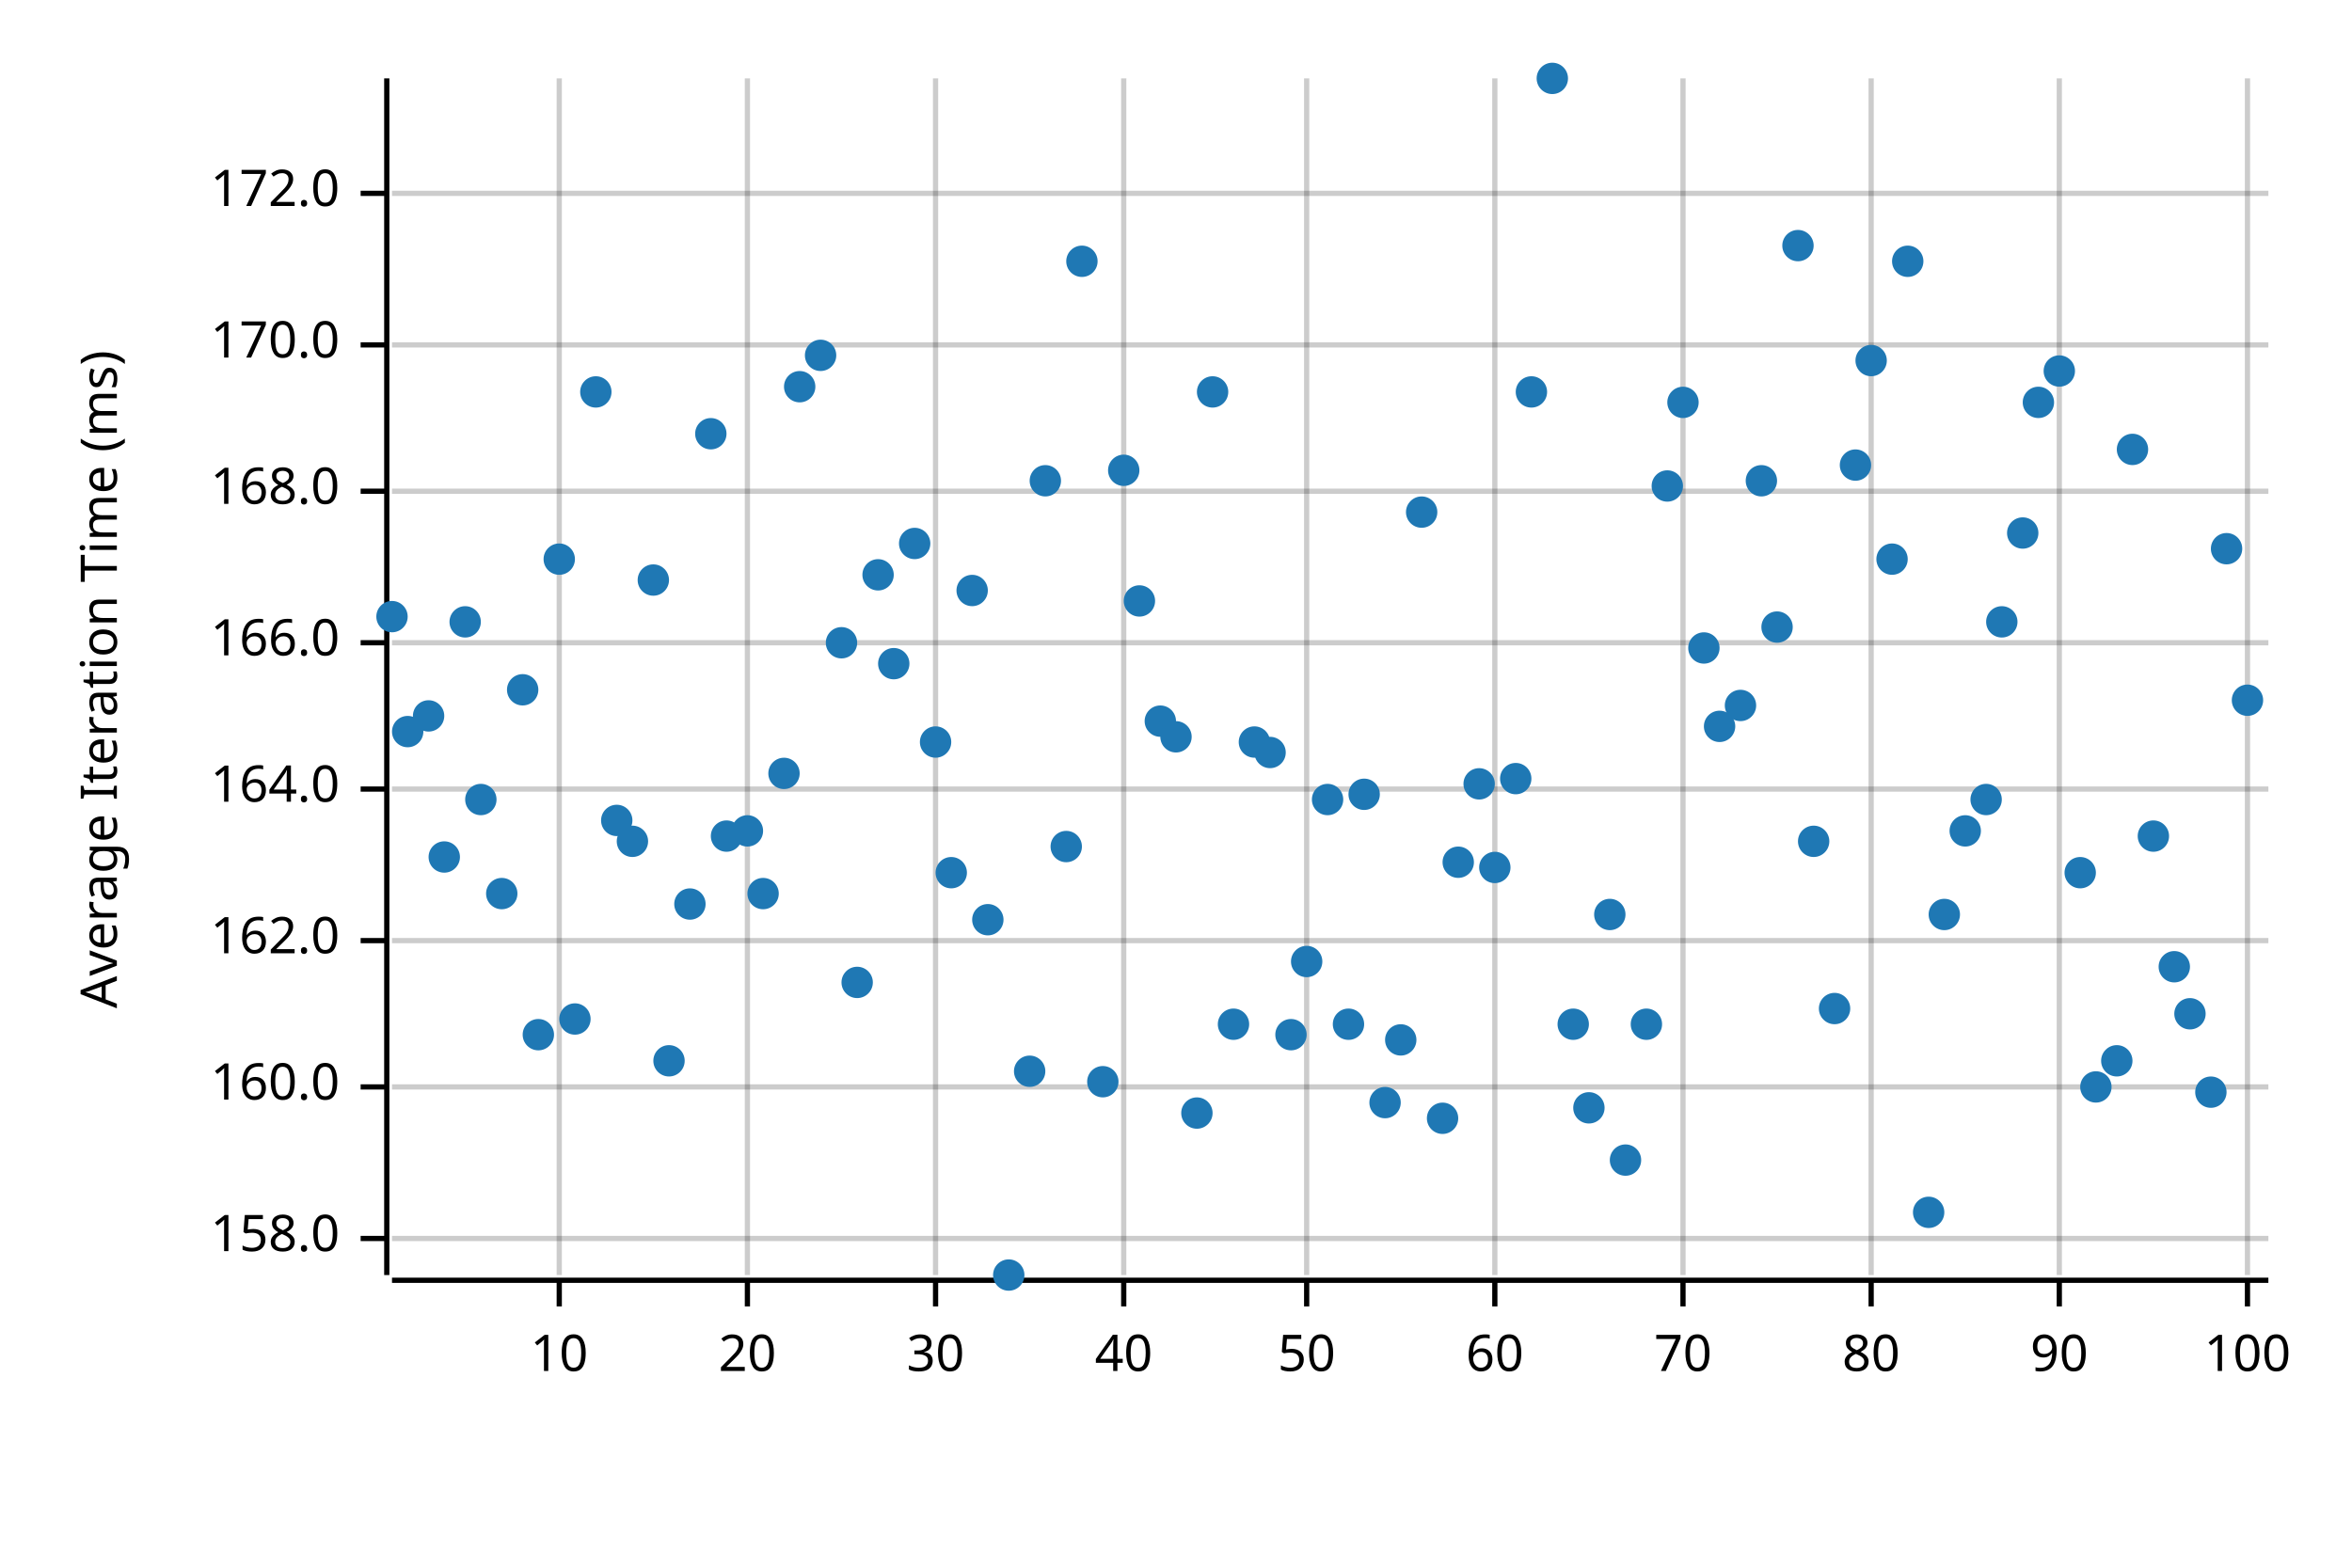
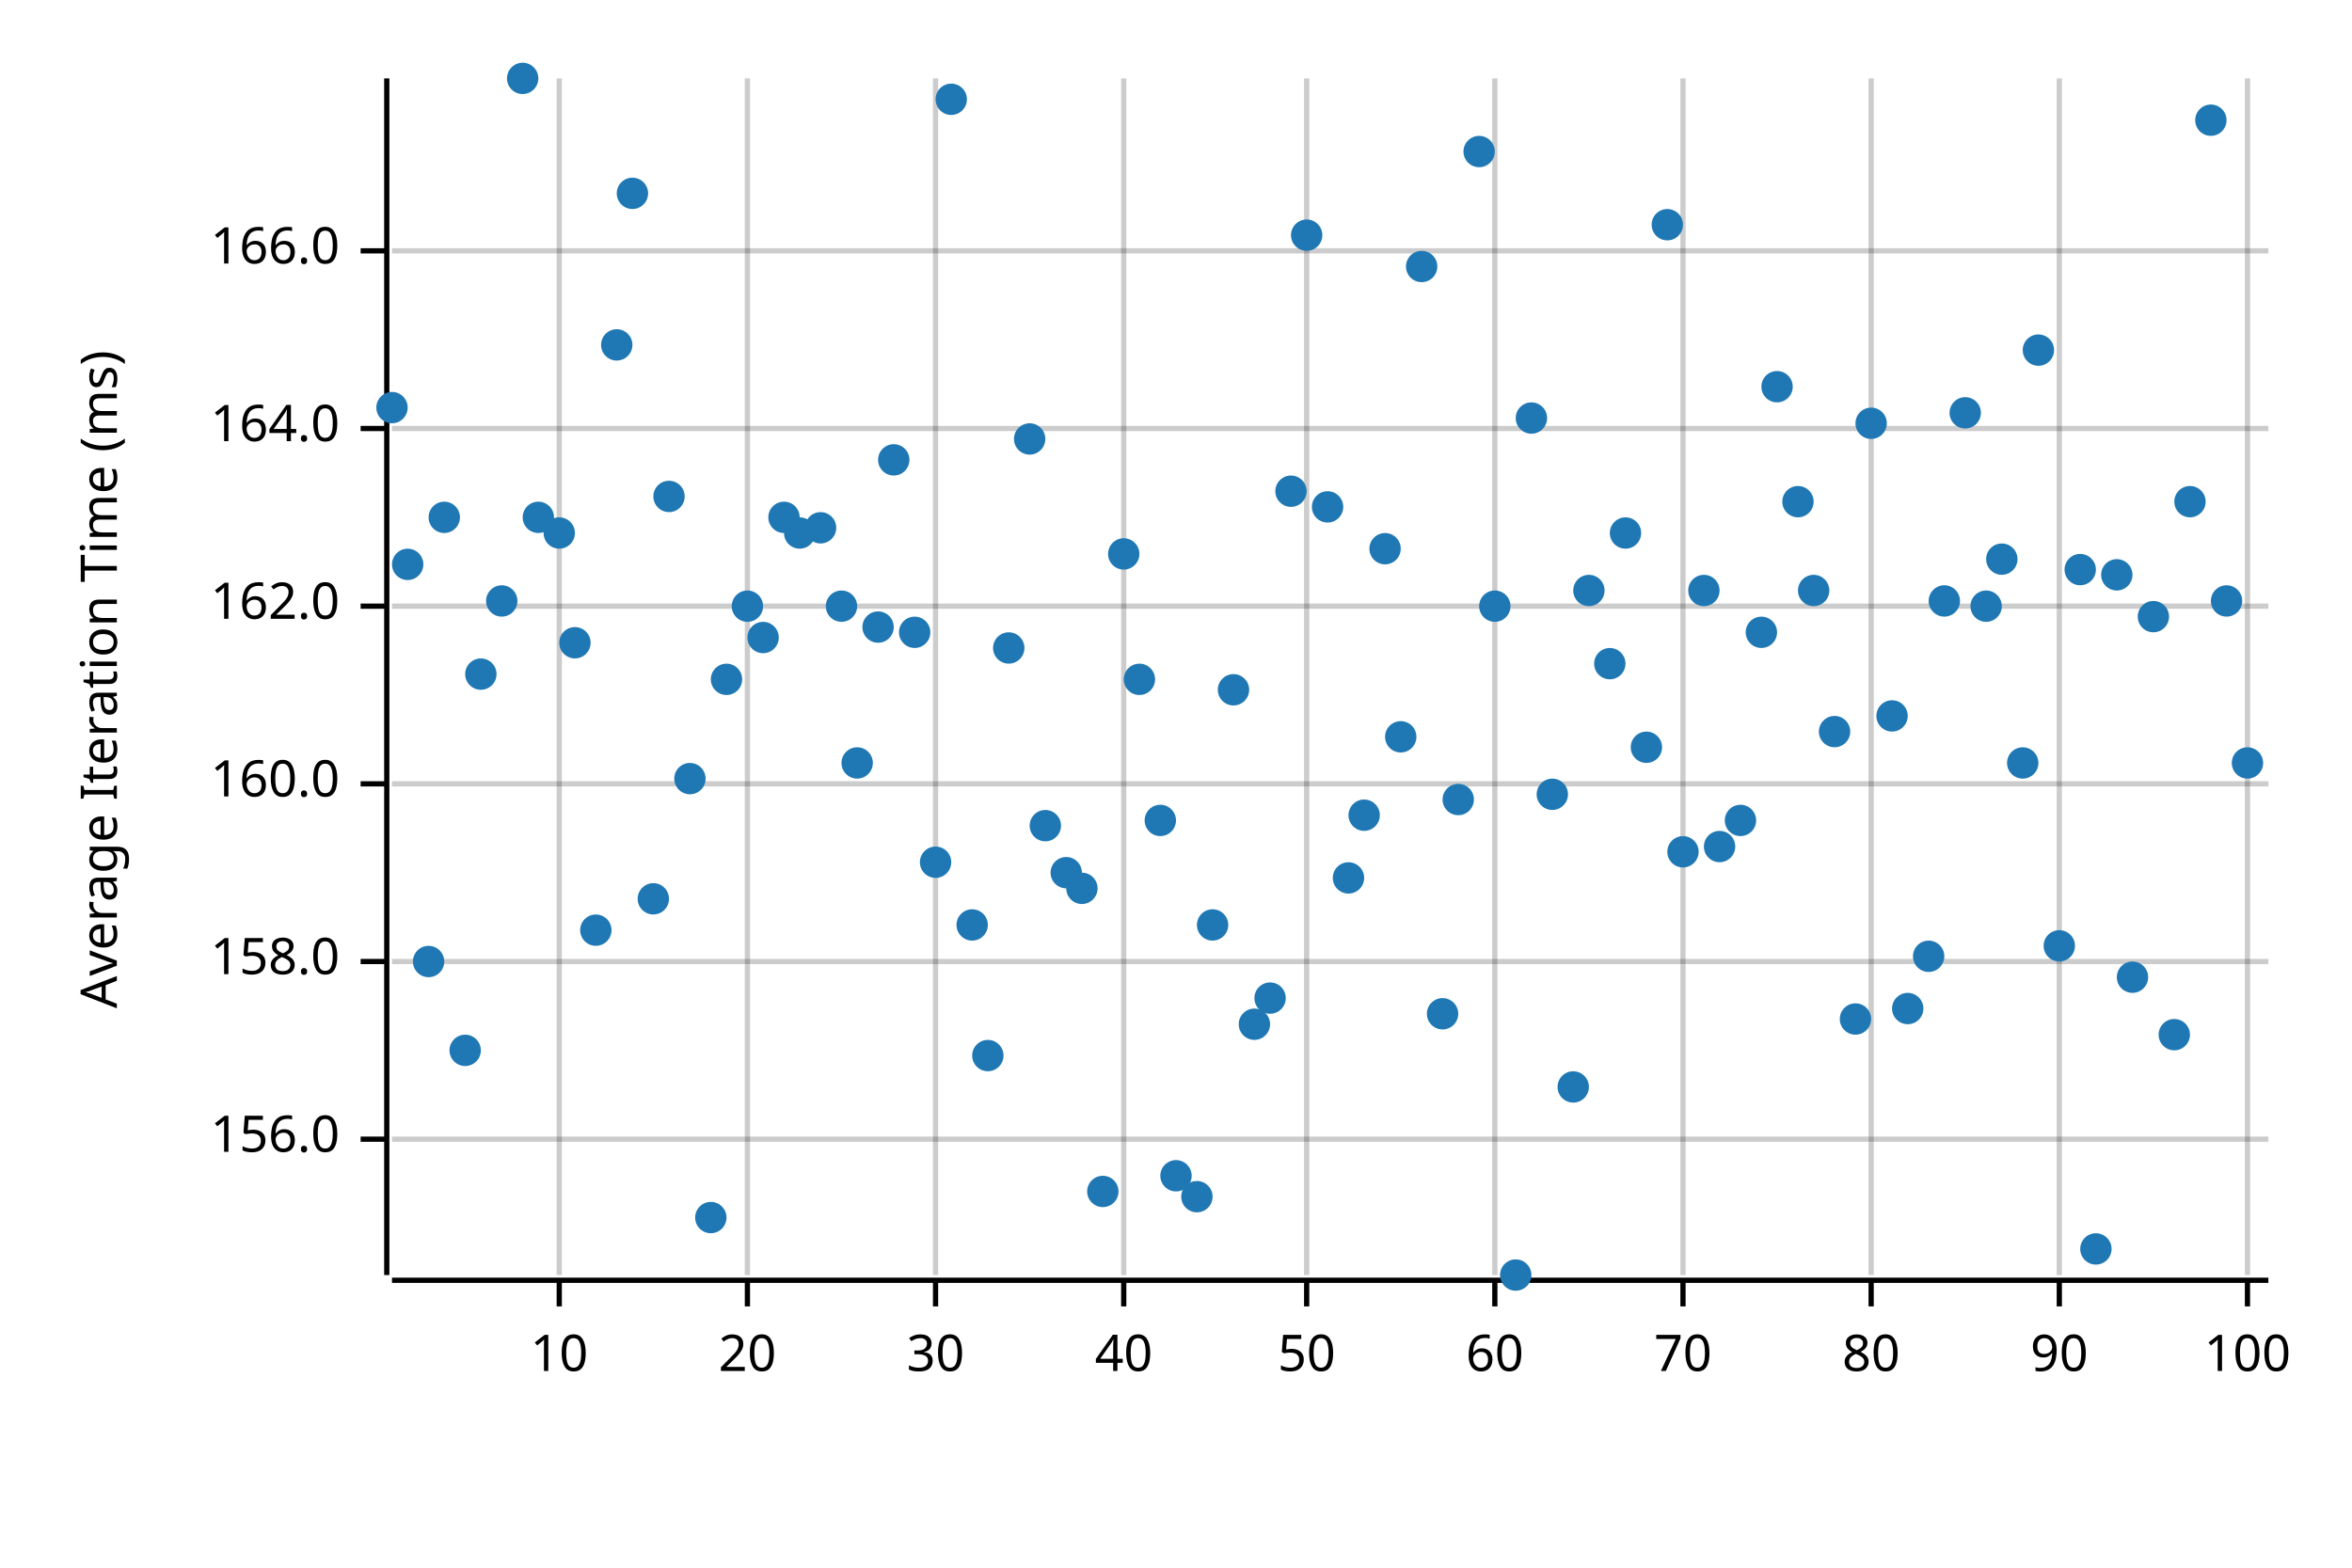
<svg xmlns="http://www.w3.org/2000/svg" width="450" height="300" viewBox="0 0 450 300">
  <text x="15" y="130" dy="0.76em" text-anchor="middle" font-family="sans-serif" font-size="9.677" opacity="1" fill="#000000" transform="rotate(270, 15, 130)">
Average Iteration Time (ms)
</text>
  <line opacity="0.2" stroke="#000000" stroke-width="1" x1="107" y1="244" x2="107" y2="15" />
  <line opacity="0.2" stroke="#000000" stroke-width="1" x1="143" y1="244" x2="143" y2="15" />
  <line opacity="0.2" stroke="#000000" stroke-width="1" x1="179" y1="244" x2="179" y2="15" />
  <line opacity="0.2" stroke="#000000" stroke-width="1" x1="215" y1="244" x2="215" y2="15" />
  <line opacity="0.2" stroke="#000000" stroke-width="1" x1="250" y1="244" x2="250" y2="15" />
  <line opacity="0.2" stroke="#000000" stroke-width="1" x1="286" y1="244" x2="286" y2="15" />
  <line opacity="0.2" stroke="#000000" stroke-width="1" x1="322" y1="244" x2="322" y2="15" />
  <line opacity="0.2" stroke="#000000" stroke-width="1" x1="358" y1="244" x2="358" y2="15" />
  <line opacity="0.2" stroke="#000000" stroke-width="1" x1="394" y1="244" x2="394" y2="15" />
  <line opacity="0.2" stroke="#000000" stroke-width="1" x1="430" y1="244" x2="430" y2="15" />
-   <line opacity="0.2" stroke="#000000" stroke-width="1" x1="75" y1="237" x2="434" y2="237" />
-   <line opacity="0.2" stroke="#000000" stroke-width="1" x1="75" y1="208" x2="434" y2="208" />
-   <line opacity="0.2" stroke="#000000" stroke-width="1" x1="75" y1="180" x2="434" y2="180" />
-   <line opacity="0.2" stroke="#000000" stroke-width="1" x1="75" y1="151" x2="434" y2="151" />
-   <line opacity="0.2" stroke="#000000" stroke-width="1" x1="75" y1="123" x2="434" y2="123" />
-   <line opacity="0.2" stroke="#000000" stroke-width="1" x1="75" y1="94" x2="434" y2="94" />
-   <line opacity="0.2" stroke="#000000" stroke-width="1" x1="75" y1="66" x2="434" y2="66" />
-   <line opacity="0.2" stroke="#000000" stroke-width="1" x1="75" y1="37" x2="434" y2="37" />
+   <line opacity="0.2" stroke="#000000" stroke-width="1" x1="75" y1="218" x2="434" y2="218" />
+   <line opacity="0.2" stroke="#000000" stroke-width="1" x1="75" y1="184" x2="434" y2="184" />
+   <line opacity="0.2" stroke="#000000" stroke-width="1" x1="75" y1="150" x2="434" y2="150" />
+   <line opacity="0.2" stroke="#000000" stroke-width="1" x1="75" y1="116" x2="434" y2="116" />
+   <line opacity="0.2" stroke="#000000" stroke-width="1" x1="75" y1="82" x2="434" y2="82" />
+   <line opacity="0.2" stroke="#000000" stroke-width="1" x1="75" y1="48" x2="434" y2="48" />
  <polyline fill="none" opacity="1" stroke="#000000" stroke-width="1" points="74,15 74,244 " />
-   <text x="65" y="237" dy="0.5ex" text-anchor="end" font-family="sans-serif" font-size="9.677" opacity="1" fill="#000000">
+   <text x="65" y="218" dy="0.5ex" text-anchor="end" font-family="sans-serif" font-size="9.677" opacity="1" fill="#000000">
+ 156.0
+ </text>
+   <polyline fill="none" opacity="1" stroke="#000000" stroke-width="1" points="69,218 74,218 " />
+   <text x="65" y="184" dy="0.5ex" text-anchor="end" font-family="sans-serif" font-size="9.677" opacity="1" fill="#000000">
158.0
</text>
-   <polyline fill="none" opacity="1" stroke="#000000" stroke-width="1" points="69,237 74,237 " />
-   <text x="65" y="208" dy="0.5ex" text-anchor="end" font-family="sans-serif" font-size="9.677" opacity="1" fill="#000000">
+   <polyline fill="none" opacity="1" stroke="#000000" stroke-width="1" points="69,184 74,184 " />
+   <text x="65" y="150" dy="0.5ex" text-anchor="end" font-family="sans-serif" font-size="9.677" opacity="1" fill="#000000">
160.0
</text>
-   <polyline fill="none" opacity="1" stroke="#000000" stroke-width="1" points="69,208 74,208 " />
-   <text x="65" y="180" dy="0.5ex" text-anchor="end" font-family="sans-serif" font-size="9.677" opacity="1" fill="#000000">
+   <polyline fill="none" opacity="1" stroke="#000000" stroke-width="1" points="69,150 74,150 " />
+   <text x="65" y="116" dy="0.5ex" text-anchor="end" font-family="sans-serif" font-size="9.677" opacity="1" fill="#000000">
162.0
</text>
-   <polyline fill="none" opacity="1" stroke="#000000" stroke-width="1" points="69,180 74,180 " />
-   <text x="65" y="151" dy="0.5ex" text-anchor="end" font-family="sans-serif" font-size="9.677" opacity="1" fill="#000000">
+   <polyline fill="none" opacity="1" stroke="#000000" stroke-width="1" points="69,116 74,116 " />
+   <text x="65" y="82" dy="0.5ex" text-anchor="end" font-family="sans-serif" font-size="9.677" opacity="1" fill="#000000">
164.0
</text>
-   <polyline fill="none" opacity="1" stroke="#000000" stroke-width="1" points="69,151 74,151 " />
-   <text x="65" y="123" dy="0.5ex" text-anchor="end" font-family="sans-serif" font-size="9.677" opacity="1" fill="#000000">
+   <polyline fill="none" opacity="1" stroke="#000000" stroke-width="1" points="69,82 74,82 " />
+   <text x="65" y="48" dy="0.5ex" text-anchor="end" font-family="sans-serif" font-size="9.677" opacity="1" fill="#000000">
166.0
</text>
-   <polyline fill="none" opacity="1" stroke="#000000" stroke-width="1" points="69,123 74,123 " />
-   <text x="65" y="94" dy="0.5ex" text-anchor="end" font-family="sans-serif" font-size="9.677" opacity="1" fill="#000000">
- 168.0
- </text>
-   <polyline fill="none" opacity="1" stroke="#000000" stroke-width="1" points="69,94 74,94 " />
-   <text x="65" y="66" dy="0.5ex" text-anchor="end" font-family="sans-serif" font-size="9.677" opacity="1" fill="#000000">
- 170.0
- </text>
-   <polyline fill="none" opacity="1" stroke="#000000" stroke-width="1" points="69,66 74,66 " />
-   <text x="65" y="37" dy="0.5ex" text-anchor="end" font-family="sans-serif" font-size="9.677" opacity="1" fill="#000000">
- 172.0
- </text>
-   <polyline fill="none" opacity="1" stroke="#000000" stroke-width="1" points="69,37 74,37 " />
+   <polyline fill="none" opacity="1" stroke="#000000" stroke-width="1" points="69,48 74,48 " />
  <polyline fill="none" opacity="1" stroke="#000000" stroke-width="1" points="75,245 434,245 " />
  <text x="107" y="255" dy="0.76em" text-anchor="middle" font-family="sans-serif" font-size="9.677" opacity="1" fill="#000000">
10
</text>
  <polyline fill="none" opacity="1" stroke="#000000" stroke-width="1" points="107,245 107,250 " />
  <text x="143" y="255" dy="0.76em" text-anchor="middle" font-family="sans-serif" font-size="9.677" opacity="1" fill="#000000">
20
</text>
  <polyline fill="none" opacity="1" stroke="#000000" stroke-width="1" points="143,245 143,250 " />
  <text x="179" y="255" dy="0.76em" text-anchor="middle" font-family="sans-serif" font-size="9.677" opacity="1" fill="#000000">
30
</text>
  <polyline fill="none" opacity="1" stroke="#000000" stroke-width="1" points="179,245 179,250 " />
  <text x="215" y="255" dy="0.76em" text-anchor="middle" font-family="sans-serif" font-size="9.677" opacity="1" fill="#000000">
40
</text>
  <polyline fill="none" opacity="1" stroke="#000000" stroke-width="1" points="215,245 215,250 " />
  <text x="250" y="255" dy="0.76em" text-anchor="middle" font-family="sans-serif" font-size="9.677" opacity="1" fill="#000000">
50
</text>
  <polyline fill="none" opacity="1" stroke="#000000" stroke-width="1" points="250,245 250,250 " />
  <text x="286" y="255" dy="0.76em" text-anchor="middle" font-family="sans-serif" font-size="9.677" opacity="1" fill="#000000">
60
</text>
  <polyline fill="none" opacity="1" stroke="#000000" stroke-width="1" points="286,245 286,250 " />
  <text x="322" y="255" dy="0.76em" text-anchor="middle" font-family="sans-serif" font-size="9.677" opacity="1" fill="#000000">
70
</text>
  <polyline fill="none" opacity="1" stroke="#000000" stroke-width="1" points="322,245 322,250 " />
  <text x="358" y="255" dy="0.76em" text-anchor="middle" font-family="sans-serif" font-size="9.677" opacity="1" fill="#000000">
80
</text>
  <polyline fill="none" opacity="1" stroke="#000000" stroke-width="1" points="358,245 358,250 " />
  <text x="394" y="255" dy="0.76em" text-anchor="middle" font-family="sans-serif" font-size="9.677" opacity="1" fill="#000000">
90
</text>
  <polyline fill="none" opacity="1" stroke="#000000" stroke-width="1" points="394,245 394,250 " />
  <text x="430" y="255" dy="0.76em" text-anchor="middle" font-family="sans-serif" font-size="9.677" opacity="1" fill="#000000">
100
</text>
  <polyline fill="none" opacity="1" stroke="#000000" stroke-width="1" points="430,245 430,250 " />
-   <circle cx="75" cy="118" r="3" opacity="1" fill="#1F78B4" stroke="none" stroke-width="1" />
-   <circle cx="78" cy="140" r="3" opacity="1" fill="#1F78B4" stroke="none" stroke-width="1" />
-   <circle cx="82" cy="137" r="3" opacity="1" fill="#1F78B4" stroke="none" stroke-width="1" />
-   <circle cx="85" cy="164" r="3" opacity="1" fill="#1F78B4" stroke="none" stroke-width="1" />
-   <circle cx="89" cy="119" r="3" opacity="1" fill="#1F78B4" stroke="none" stroke-width="1" />
-   <circle cx="92" cy="153" r="3" opacity="1" fill="#1F78B4" stroke="none" stroke-width="1" />
-   <circle cx="96" cy="171" r="3" opacity="1" fill="#1F78B4" stroke="none" stroke-width="1" />
-   <circle cx="100" cy="132" r="3" opacity="1" fill="#1F78B4" stroke="none" stroke-width="1" />
-   <circle cx="103" cy="198" r="3" opacity="1" fill="#1F78B4" stroke="none" stroke-width="1" />
-   <circle cx="107" cy="107" r="3" opacity="1" fill="#1F78B4" stroke="none" stroke-width="1" />
-   <circle cx="110" cy="195" r="3" opacity="1" fill="#1F78B4" stroke="none" stroke-width="1" />
-   <circle cx="114" cy="75" r="3" opacity="1" fill="#1F78B4" stroke="none" stroke-width="1" />
-   <circle cx="118" cy="157" r="3" opacity="1" fill="#1F78B4" stroke="none" stroke-width="1" />
-   <circle cx="121" cy="161" r="3" opacity="1" fill="#1F78B4" stroke="none" stroke-width="1" />
-   <circle cx="125" cy="111" r="3" opacity="1" fill="#1F78B4" stroke="none" stroke-width="1" />
-   <circle cx="128" cy="203" r="3" opacity="1" fill="#1F78B4" stroke="none" stroke-width="1" />
-   <circle cx="132" cy="173" r="3" opacity="1" fill="#1F78B4" stroke="none" stroke-width="1" />
-   <circle cx="136" cy="83" r="3" opacity="1" fill="#1F78B4" stroke="none" stroke-width="1" />
-   <circle cx="139" cy="160" r="3" opacity="1" fill="#1F78B4" stroke="none" stroke-width="1" />
-   <circle cx="143" cy="159" r="3" opacity="1" fill="#1F78B4" stroke="none" stroke-width="1" />
-   <circle cx="146" cy="171" r="3" opacity="1" fill="#1F78B4" stroke="none" stroke-width="1" />
-   <circle cx="150" cy="148" r="3" opacity="1" fill="#1F78B4" stroke="none" stroke-width="1" />
-   <circle cx="153" cy="74" r="3" opacity="1" fill="#1F78B4" stroke="none" stroke-width="1" />
-   <circle cx="157" cy="68" r="3" opacity="1" fill="#1F78B4" stroke="none" stroke-width="1" />
-   <circle cx="161" cy="123" r="3" opacity="1" fill="#1F78B4" stroke="none" stroke-width="1" />
-   <circle cx="164" cy="188" r="3" opacity="1" fill="#1F78B4" stroke="none" stroke-width="1" />
-   <circle cx="168" cy="110" r="3" opacity="1" fill="#1F78B4" stroke="none" stroke-width="1" />
-   <circle cx="171" cy="127" r="3" opacity="1" fill="#1F78B4" stroke="none" stroke-width="1" />
-   <circle cx="175" cy="104" r="3" opacity="1" fill="#1F78B4" stroke="none" stroke-width="1" />
-   <circle cx="179" cy="142" r="3" opacity="1" fill="#1F78B4" stroke="none" stroke-width="1" />
-   <circle cx="182" cy="167" r="3" opacity="1" fill="#1F78B4" stroke="none" stroke-width="1" />
-   <circle cx="186" cy="113" r="3" opacity="1" fill="#1F78B4" stroke="none" stroke-width="1" />
-   <circle cx="189" cy="176" r="3" opacity="1" fill="#1F78B4" stroke="none" stroke-width="1" />
-   <circle cx="193" cy="244" r="3" opacity="1" fill="#1F78B4" stroke="none" stroke-width="1" />
-   <circle cx="197" cy="205" r="3" opacity="1" fill="#1F78B4" stroke="none" stroke-width="1" />
-   <circle cx="200" cy="92" r="3" opacity="1" fill="#1F78B4" stroke="none" stroke-width="1" />
-   <circle cx="204" cy="162" r="3" opacity="1" fill="#1F78B4" stroke="none" stroke-width="1" />
-   <circle cx="207" cy="50" r="3" opacity="1" fill="#1F78B4" stroke="none" stroke-width="1" />
-   <circle cx="211" cy="207" r="3" opacity="1" fill="#1F78B4" stroke="none" stroke-width="1" />
-   <circle cx="215" cy="90" r="3" opacity="1" fill="#1F78B4" stroke="none" stroke-width="1" />
-   <circle cx="218" cy="115" r="3" opacity="1" fill="#1F78B4" stroke="none" stroke-width="1" />
-   <circle cx="222" cy="138" r="3" opacity="1" fill="#1F78B4" stroke="none" stroke-width="1" />
-   <circle cx="225" cy="141" r="3" opacity="1" fill="#1F78B4" stroke="none" stroke-width="1" />
-   <circle cx="229" cy="213" r="3" opacity="1" fill="#1F78B4" stroke="none" stroke-width="1" />
-   <circle cx="232" cy="75" r="3" opacity="1" fill="#1F78B4" stroke="none" stroke-width="1" />
-   <circle cx="236" cy="196" r="3" opacity="1" fill="#1F78B4" stroke="none" stroke-width="1" />
-   <circle cx="240" cy="142" r="3" opacity="1" fill="#1F78B4" stroke="none" stroke-width="1" />
-   <circle cx="243" cy="144" r="3" opacity="1" fill="#1F78B4" stroke="none" stroke-width="1" />
-   <circle cx="247" cy="198" r="3" opacity="1" fill="#1F78B4" stroke="none" stroke-width="1" />
-   <circle cx="250" cy="184" r="3" opacity="1" fill="#1F78B4" stroke="none" stroke-width="1" />
-   <circle cx="254" cy="153" r="3" opacity="1" fill="#1F78B4" stroke="none" stroke-width="1" />
-   <circle cx="258" cy="196" r="3" opacity="1" fill="#1F78B4" stroke="none" stroke-width="1" />
-   <circle cx="261" cy="152" r="3" opacity="1" fill="#1F78B4" stroke="none" stroke-width="1" />
-   <circle cx="265" cy="211" r="3" opacity="1" fill="#1F78B4" stroke="none" stroke-width="1" />
-   <circle cx="268" cy="199" r="3" opacity="1" fill="#1F78B4" stroke="none" stroke-width="1" />
-   <circle cx="272" cy="98" r="3" opacity="1" fill="#1F78B4" stroke="none" stroke-width="1" />
-   <circle cx="276" cy="214" r="3" opacity="1" fill="#1F78B4" stroke="none" stroke-width="1" />
-   <circle cx="279" cy="165" r="3" opacity="1" fill="#1F78B4" stroke="none" stroke-width="1" />
-   <circle cx="283" cy="150" r="3" opacity="1" fill="#1F78B4" stroke="none" stroke-width="1" />
-   <circle cx="286" cy="166" r="3" opacity="1" fill="#1F78B4" stroke="none" stroke-width="1" />
-   <circle cx="290" cy="149" r="3" opacity="1" fill="#1F78B4" stroke="none" stroke-width="1" />
-   <circle cx="293" cy="75" r="3" opacity="1" fill="#1F78B4" stroke="none" stroke-width="1" />
-   <circle cx="297" cy="15" r="3" opacity="1" fill="#1F78B4" stroke="none" stroke-width="1" />
-   <circle cx="301" cy="196" r="3" opacity="1" fill="#1F78B4" stroke="none" stroke-width="1" />
-   <circle cx="304" cy="212" r="3" opacity="1" fill="#1F78B4" stroke="none" stroke-width="1" />
-   <circle cx="308" cy="175" r="3" opacity="1" fill="#1F78B4" stroke="none" stroke-width="1" />
-   <circle cx="311" cy="222" r="3" opacity="1" fill="#1F78B4" stroke="none" stroke-width="1" />
-   <circle cx="315" cy="196" r="3" opacity="1" fill="#1F78B4" stroke="none" stroke-width="1" />
-   <circle cx="319" cy="93" r="3" opacity="1" fill="#1F78B4" stroke="none" stroke-width="1" />
-   <circle cx="322" cy="77" r="3" opacity="1" fill="#1F78B4" stroke="none" stroke-width="1" />
-   <circle cx="326" cy="124" r="3" opacity="1" fill="#1F78B4" stroke="none" stroke-width="1" />
-   <circle cx="329" cy="139" r="3" opacity="1" fill="#1F78B4" stroke="none" stroke-width="1" />
-   <circle cx="333" cy="135" r="3" opacity="1" fill="#1F78B4" stroke="none" stroke-width="1" />
-   <circle cx="337" cy="92" r="3" opacity="1" fill="#1F78B4" stroke="none" stroke-width="1" />
-   <circle cx="340" cy="120" r="3" opacity="1" fill="#1F78B4" stroke="none" stroke-width="1" />
-   <circle cx="344" cy="47" r="3" opacity="1" fill="#1F78B4" stroke="none" stroke-width="1" />
-   <circle cx="347" cy="161" r="3" opacity="1" fill="#1F78B4" stroke="none" stroke-width="1" />
-   <circle cx="351" cy="193" r="3" opacity="1" fill="#1F78B4" stroke="none" stroke-width="1" />
-   <circle cx="355" cy="89" r="3" opacity="1" fill="#1F78B4" stroke="none" stroke-width="1" />
-   <circle cx="358" cy="69" r="3" opacity="1" fill="#1F78B4" stroke="none" stroke-width="1" />
-   <circle cx="362" cy="107" r="3" opacity="1" fill="#1F78B4" stroke="none" stroke-width="1" />
-   <circle cx="365" cy="50" r="3" opacity="1" fill="#1F78B4" stroke="none" stroke-width="1" />
-   <circle cx="369" cy="232" r="3" opacity="1" fill="#1F78B4" stroke="none" stroke-width="1" />
-   <circle cx="372" cy="175" r="3" opacity="1" fill="#1F78B4" stroke="none" stroke-width="1" />
-   <circle cx="376" cy="159" r="3" opacity="1" fill="#1F78B4" stroke="none" stroke-width="1" />
-   <circle cx="380" cy="153" r="3" opacity="1" fill="#1F78B4" stroke="none" stroke-width="1" />
-   <circle cx="383" cy="119" r="3" opacity="1" fill="#1F78B4" stroke="none" stroke-width="1" />
-   <circle cx="387" cy="102" r="3" opacity="1" fill="#1F78B4" stroke="none" stroke-width="1" />
-   <circle cx="390" cy="77" r="3" opacity="1" fill="#1F78B4" stroke="none" stroke-width="1" />
-   <circle cx="394" cy="71" r="3" opacity="1" fill="#1F78B4" stroke="none" stroke-width="1" />
-   <circle cx="398" cy="167" r="3" opacity="1" fill="#1F78B4" stroke="none" stroke-width="1" />
-   <circle cx="401" cy="208" r="3" opacity="1" fill="#1F78B4" stroke="none" stroke-width="1" />
-   <circle cx="405" cy="203" r="3" opacity="1" fill="#1F78B4" stroke="none" stroke-width="1" />
-   <circle cx="408" cy="86" r="3" opacity="1" fill="#1F78B4" stroke="none" stroke-width="1" />
-   <circle cx="412" cy="160" r="3" opacity="1" fill="#1F78B4" stroke="none" stroke-width="1" />
-   <circle cx="416" cy="185" r="3" opacity="1" fill="#1F78B4" stroke="none" stroke-width="1" />
-   <circle cx="419" cy="194" r="3" opacity="1" fill="#1F78B4" stroke="none" stroke-width="1" />
-   <circle cx="423" cy="209" r="3" opacity="1" fill="#1F78B4" stroke="none" stroke-width="1" />
-   <circle cx="426" cy="105" r="3" opacity="1" fill="#1F78B4" stroke="none" stroke-width="1" />
-   <circle cx="430" cy="134" r="3" opacity="1" fill="#1F78B4" stroke="none" stroke-width="1" />
+   <circle cx="75" cy="78" r="3" opacity="1" fill="#1F78B4" stroke="none" stroke-width="1" />
+   <circle cx="78" cy="108" r="3" opacity="1" fill="#1F78B4" stroke="none" stroke-width="1" />
+   <circle cx="82" cy="184" r="3" opacity="1" fill="#1F78B4" stroke="none" stroke-width="1" />
+   <circle cx="85" cy="99" r="3" opacity="1" fill="#1F78B4" stroke="none" stroke-width="1" />
+   <circle cx="89" cy="201" r="3" opacity="1" fill="#1F78B4" stroke="none" stroke-width="1" />
+   <circle cx="92" cy="129" r="3" opacity="1" fill="#1F78B4" stroke="none" stroke-width="1" />
+   <circle cx="96" cy="115" r="3" opacity="1" fill="#1F78B4" stroke="none" stroke-width="1" />
+   <circle cx="100" cy="15" r="3" opacity="1" fill="#1F78B4" stroke="none" stroke-width="1" />
+   <circle cx="103" cy="99" r="3" opacity="1" fill="#1F78B4" stroke="none" stroke-width="1" />
+   <circle cx="107" cy="102" r="3" opacity="1" fill="#1F78B4" stroke="none" stroke-width="1" />
+   <circle cx="110" cy="123" r="3" opacity="1" fill="#1F78B4" stroke="none" stroke-width="1" />
+   <circle cx="114" cy="178" r="3" opacity="1" fill="#1F78B4" stroke="none" stroke-width="1" />
+   <circle cx="118" cy="66" r="3" opacity="1" fill="#1F78B4" stroke="none" stroke-width="1" />
+   <circle cx="121" cy="37" r="3" opacity="1" fill="#1F78B4" stroke="none" stroke-width="1" />
+   <circle cx="125" cy="172" r="3" opacity="1" fill="#1F78B4" stroke="none" stroke-width="1" />
+   <circle cx="128" cy="95" r="3" opacity="1" fill="#1F78B4" stroke="none" stroke-width="1" />
+   <circle cx="132" cy="149" r="3" opacity="1" fill="#1F78B4" stroke="none" stroke-width="1" />
+   <circle cx="136" cy="233" r="3" opacity="1" fill="#1F78B4" stroke="none" stroke-width="1" />
+   <circle cx="139" cy="130" r="3" opacity="1" fill="#1F78B4" stroke="none" stroke-width="1" />
+   <circle cx="143" cy="116" r="3" opacity="1" fill="#1F78B4" stroke="none" stroke-width="1" />
+   <circle cx="146" cy="122" r="3" opacity="1" fill="#1F78B4" stroke="none" stroke-width="1" />
+   <circle cx="150" cy="99" r="3" opacity="1" fill="#1F78B4" stroke="none" stroke-width="1" />
+   <circle cx="153" cy="102" r="3" opacity="1" fill="#1F78B4" stroke="none" stroke-width="1" />
+   <circle cx="157" cy="101" r="3" opacity="1" fill="#1F78B4" stroke="none" stroke-width="1" />
+   <circle cx="161" cy="116" r="3" opacity="1" fill="#1F78B4" stroke="none" stroke-width="1" />
+   <circle cx="164" cy="146" r="3" opacity="1" fill="#1F78B4" stroke="none" stroke-width="1" />
+   <circle cx="168" cy="120" r="3" opacity="1" fill="#1F78B4" stroke="none" stroke-width="1" />
+   <circle cx="171" cy="88" r="3" opacity="1" fill="#1F78B4" stroke="none" stroke-width="1" />
+   <circle cx="175" cy="121" r="3" opacity="1" fill="#1F78B4" stroke="none" stroke-width="1" />
+   <circle cx="179" cy="165" r="3" opacity="1" fill="#1F78B4" stroke="none" stroke-width="1" />
+   <circle cx="182" cy="19" r="3" opacity="1" fill="#1F78B4" stroke="none" stroke-width="1" />
+   <circle cx="186" cy="177" r="3" opacity="1" fill="#1F78B4" stroke="none" stroke-width="1" />
+   <circle cx="189" cy="202" r="3" opacity="1" fill="#1F78B4" stroke="none" stroke-width="1" />
+   <circle cx="193" cy="124" r="3" opacity="1" fill="#1F78B4" stroke="none" stroke-width="1" />
+   <circle cx="197" cy="84" r="3" opacity="1" fill="#1F78B4" stroke="none" stroke-width="1" />
+   <circle cx="200" cy="158" r="3" opacity="1" fill="#1F78B4" stroke="none" stroke-width="1" />
+   <circle cx="204" cy="167" r="3" opacity="1" fill="#1F78B4" stroke="none" stroke-width="1" />
+   <circle cx="207" cy="170" r="3" opacity="1" fill="#1F78B4" stroke="none" stroke-width="1" />
+   <circle cx="211" cy="228" r="3" opacity="1" fill="#1F78B4" stroke="none" stroke-width="1" />
+   <circle cx="215" cy="106" r="3" opacity="1" fill="#1F78B4" stroke="none" stroke-width="1" />
+   <circle cx="218" cy="130" r="3" opacity="1" fill="#1F78B4" stroke="none" stroke-width="1" />
+   <circle cx="222" cy="157" r="3" opacity="1" fill="#1F78B4" stroke="none" stroke-width="1" />
+   <circle cx="225" cy="225" r="3" opacity="1" fill="#1F78B4" stroke="none" stroke-width="1" />
+   <circle cx="229" cy="229" r="3" opacity="1" fill="#1F78B4" stroke="none" stroke-width="1" />
+   <circle cx="232" cy="177" r="3" opacity="1" fill="#1F78B4" stroke="none" stroke-width="1" />
+   <circle cx="236" cy="132" r="3" opacity="1" fill="#1F78B4" stroke="none" stroke-width="1" />
+   <circle cx="240" cy="196" r="3" opacity="1" fill="#1F78B4" stroke="none" stroke-width="1" />
+   <circle cx="243" cy="191" r="3" opacity="1" fill="#1F78B4" stroke="none" stroke-width="1" />
+   <circle cx="247" cy="94" r="3" opacity="1" fill="#1F78B4" stroke="none" stroke-width="1" />
+   <circle cx="250" cy="45" r="3" opacity="1" fill="#1F78B4" stroke="none" stroke-width="1" />
+   <circle cx="254" cy="97" r="3" opacity="1" fill="#1F78B4" stroke="none" stroke-width="1" />
+   <circle cx="258" cy="168" r="3" opacity="1" fill="#1F78B4" stroke="none" stroke-width="1" />
+   <circle cx="261" cy="156" r="3" opacity="1" fill="#1F78B4" stroke="none" stroke-width="1" />
+   <circle cx="265" cy="105" r="3" opacity="1" fill="#1F78B4" stroke="none" stroke-width="1" />
+   <circle cx="268" cy="141" r="3" opacity="1" fill="#1F78B4" stroke="none" stroke-width="1" />
+   <circle cx="272" cy="51" r="3" opacity="1" fill="#1F78B4" stroke="none" stroke-width="1" />
+   <circle cx="276" cy="194" r="3" opacity="1" fill="#1F78B4" stroke="none" stroke-width="1" />
+   <circle cx="279" cy="153" r="3" opacity="1" fill="#1F78B4" stroke="none" stroke-width="1" />
+   <circle cx="283" cy="29" r="3" opacity="1" fill="#1F78B4" stroke="none" stroke-width="1" />
+   <circle cx="286" cy="116" r="3" opacity="1" fill="#1F78B4" stroke="none" stroke-width="1" />
+   <circle cx="290" cy="244" r="3" opacity="1" fill="#1F78B4" stroke="none" stroke-width="1" />
+   <circle cx="293" cy="80" r="3" opacity="1" fill="#1F78B4" stroke="none" stroke-width="1" />
+   <circle cx="297" cy="152" r="3" opacity="1" fill="#1F78B4" stroke="none" stroke-width="1" />
+   <circle cx="301" cy="208" r="3" opacity="1" fill="#1F78B4" stroke="none" stroke-width="1" />
+   <circle cx="304" cy="113" r="3" opacity="1" fill="#1F78B4" stroke="none" stroke-width="1" />
+   <circle cx="308" cy="127" r="3" opacity="1" fill="#1F78B4" stroke="none" stroke-width="1" />
+   <circle cx="311" cy="102" r="3" opacity="1" fill="#1F78B4" stroke="none" stroke-width="1" />
+   <circle cx="315" cy="143" r="3" opacity="1" fill="#1F78B4" stroke="none" stroke-width="1" />
+   <circle cx="319" cy="43" r="3" opacity="1" fill="#1F78B4" stroke="none" stroke-width="1" />
+   <circle cx="322" cy="163" r="3" opacity="1" fill="#1F78B4" stroke="none" stroke-width="1" />
+   <circle cx="326" cy="113" r="3" opacity="1" fill="#1F78B4" stroke="none" stroke-width="1" />
+   <circle cx="329" cy="162" r="3" opacity="1" fill="#1F78B4" stroke="none" stroke-width="1" />
+   <circle cx="333" cy="157" r="3" opacity="1" fill="#1F78B4" stroke="none" stroke-width="1" />
+   <circle cx="337" cy="121" r="3" opacity="1" fill="#1F78B4" stroke="none" stroke-width="1" />
+   <circle cx="340" cy="74" r="3" opacity="1" fill="#1F78B4" stroke="none" stroke-width="1" />
+   <circle cx="344" cy="96" r="3" opacity="1" fill="#1F78B4" stroke="none" stroke-width="1" />
+   <circle cx="347" cy="113" r="3" opacity="1" fill="#1F78B4" stroke="none" stroke-width="1" />
+   <circle cx="351" cy="140" r="3" opacity="1" fill="#1F78B4" stroke="none" stroke-width="1" />
+   <circle cx="355" cy="195" r="3" opacity="1" fill="#1F78B4" stroke="none" stroke-width="1" />
+   <circle cx="358" cy="81" r="3" opacity="1" fill="#1F78B4" stroke="none" stroke-width="1" />
+   <circle cx="362" cy="137" r="3" opacity="1" fill="#1F78B4" stroke="none" stroke-width="1" />
+   <circle cx="365" cy="193" r="3" opacity="1" fill="#1F78B4" stroke="none" stroke-width="1" />
+   <circle cx="369" cy="183" r="3" opacity="1" fill="#1F78B4" stroke="none" stroke-width="1" />
+   <circle cx="372" cy="115" r="3" opacity="1" fill="#1F78B4" stroke="none" stroke-width="1" />
+   <circle cx="376" cy="79" r="3" opacity="1" fill="#1F78B4" stroke="none" stroke-width="1" />
+   <circle cx="380" cy="116" r="3" opacity="1" fill="#1F78B4" stroke="none" stroke-width="1" />
+   <circle cx="383" cy="107" r="3" opacity="1" fill="#1F78B4" stroke="none" stroke-width="1" />
+   <circle cx="387" cy="146" r="3" opacity="1" fill="#1F78B4" stroke="none" stroke-width="1" />
+   <circle cx="390" cy="67" r="3" opacity="1" fill="#1F78B4" stroke="none" stroke-width="1" />
+   <circle cx="394" cy="181" r="3" opacity="1" fill="#1F78B4" stroke="none" stroke-width="1" />
+   <circle cx="398" cy="109" r="3" opacity="1" fill="#1F78B4" stroke="none" stroke-width="1" />
+   <circle cx="401" cy="239" r="3" opacity="1" fill="#1F78B4" stroke="none" stroke-width="1" />
+   <circle cx="405" cy="110" r="3" opacity="1" fill="#1F78B4" stroke="none" stroke-width="1" />
+   <circle cx="408" cy="187" r="3" opacity="1" fill="#1F78B4" stroke="none" stroke-width="1" />
+   <circle cx="412" cy="118" r="3" opacity="1" fill="#1F78B4" stroke="none" stroke-width="1" />
+   <circle cx="416" cy="198" r="3" opacity="1" fill="#1F78B4" stroke="none" stroke-width="1" />
+   <circle cx="419" cy="96" r="3" opacity="1" fill="#1F78B4" stroke="none" stroke-width="1" />
+   <circle cx="423" cy="23" r="3" opacity="1" fill="#1F78B4" stroke="none" stroke-width="1" />
+   <circle cx="426" cy="115" r="3" opacity="1" fill="#1F78B4" stroke="none" stroke-width="1" />
+   <circle cx="430" cy="146" r="3" opacity="1" fill="#1F78B4" stroke="none" stroke-width="1" />
</svg>
